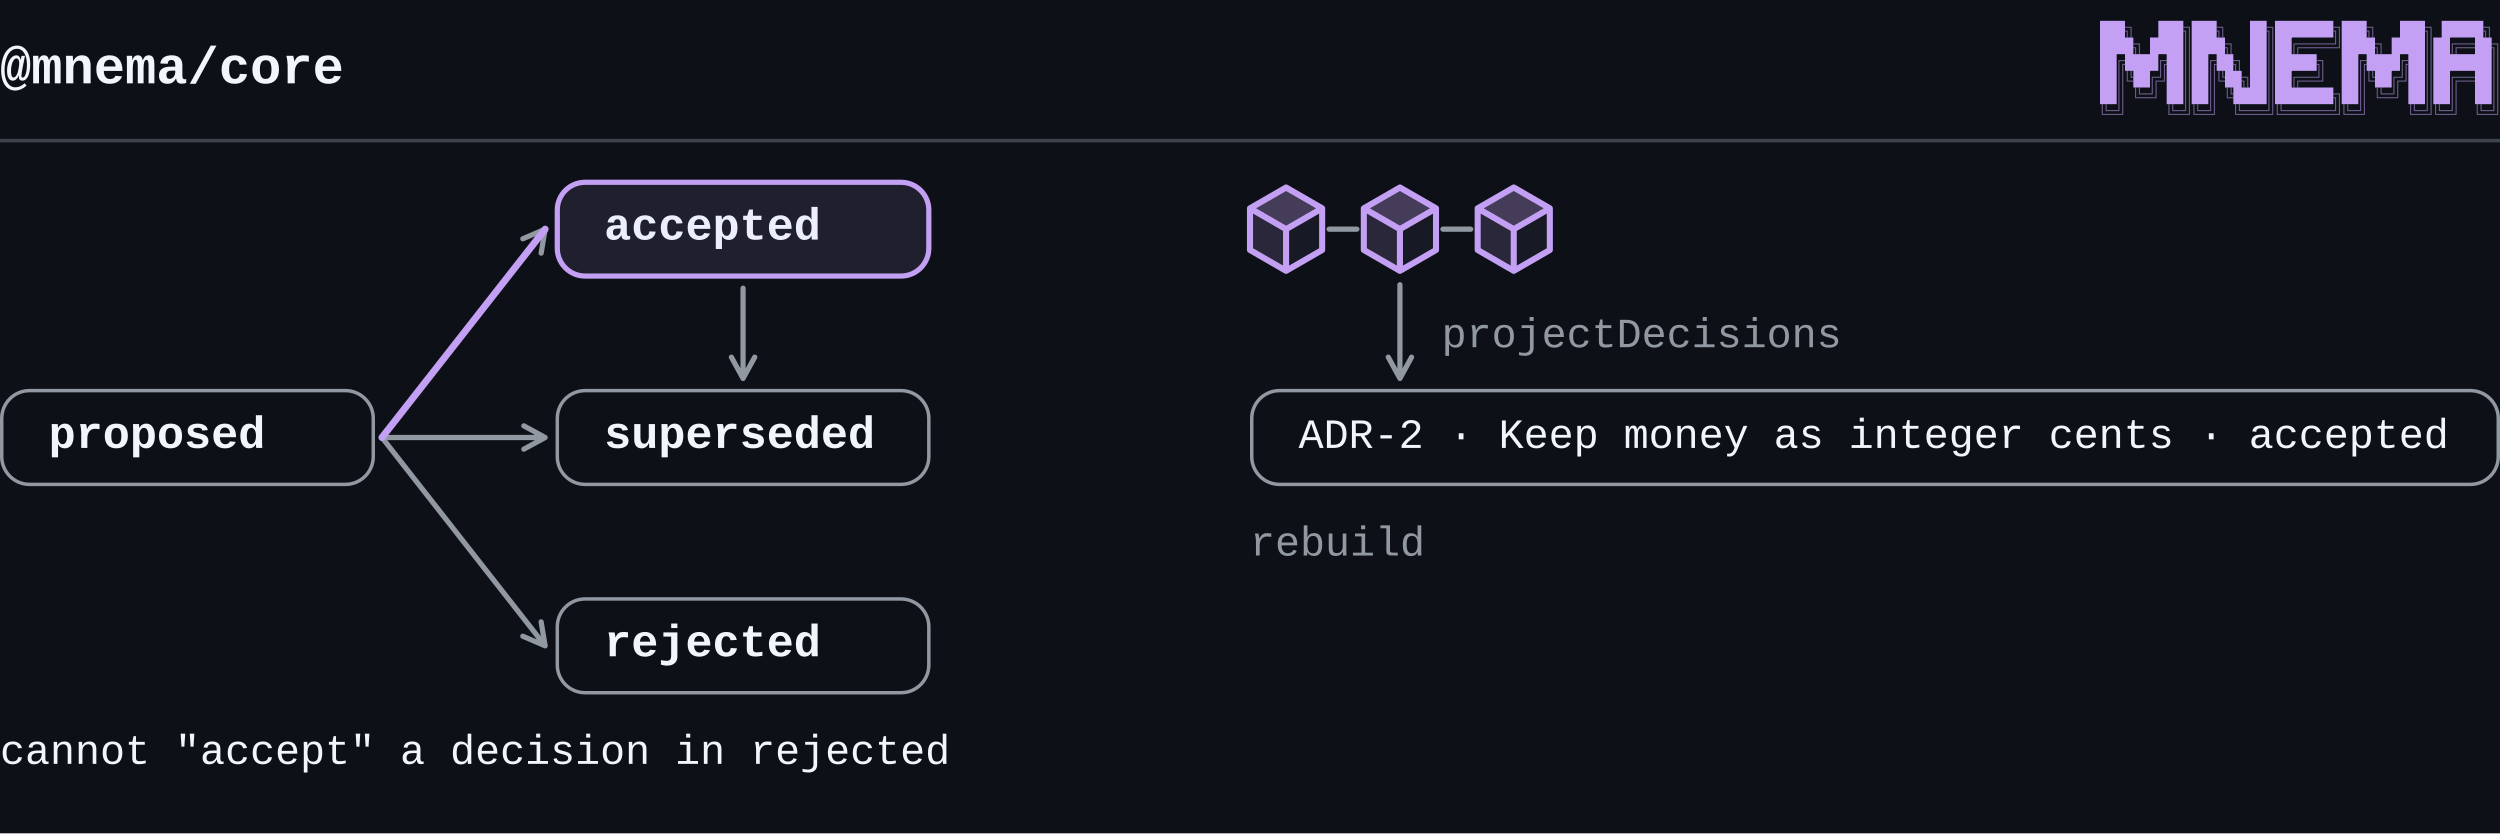
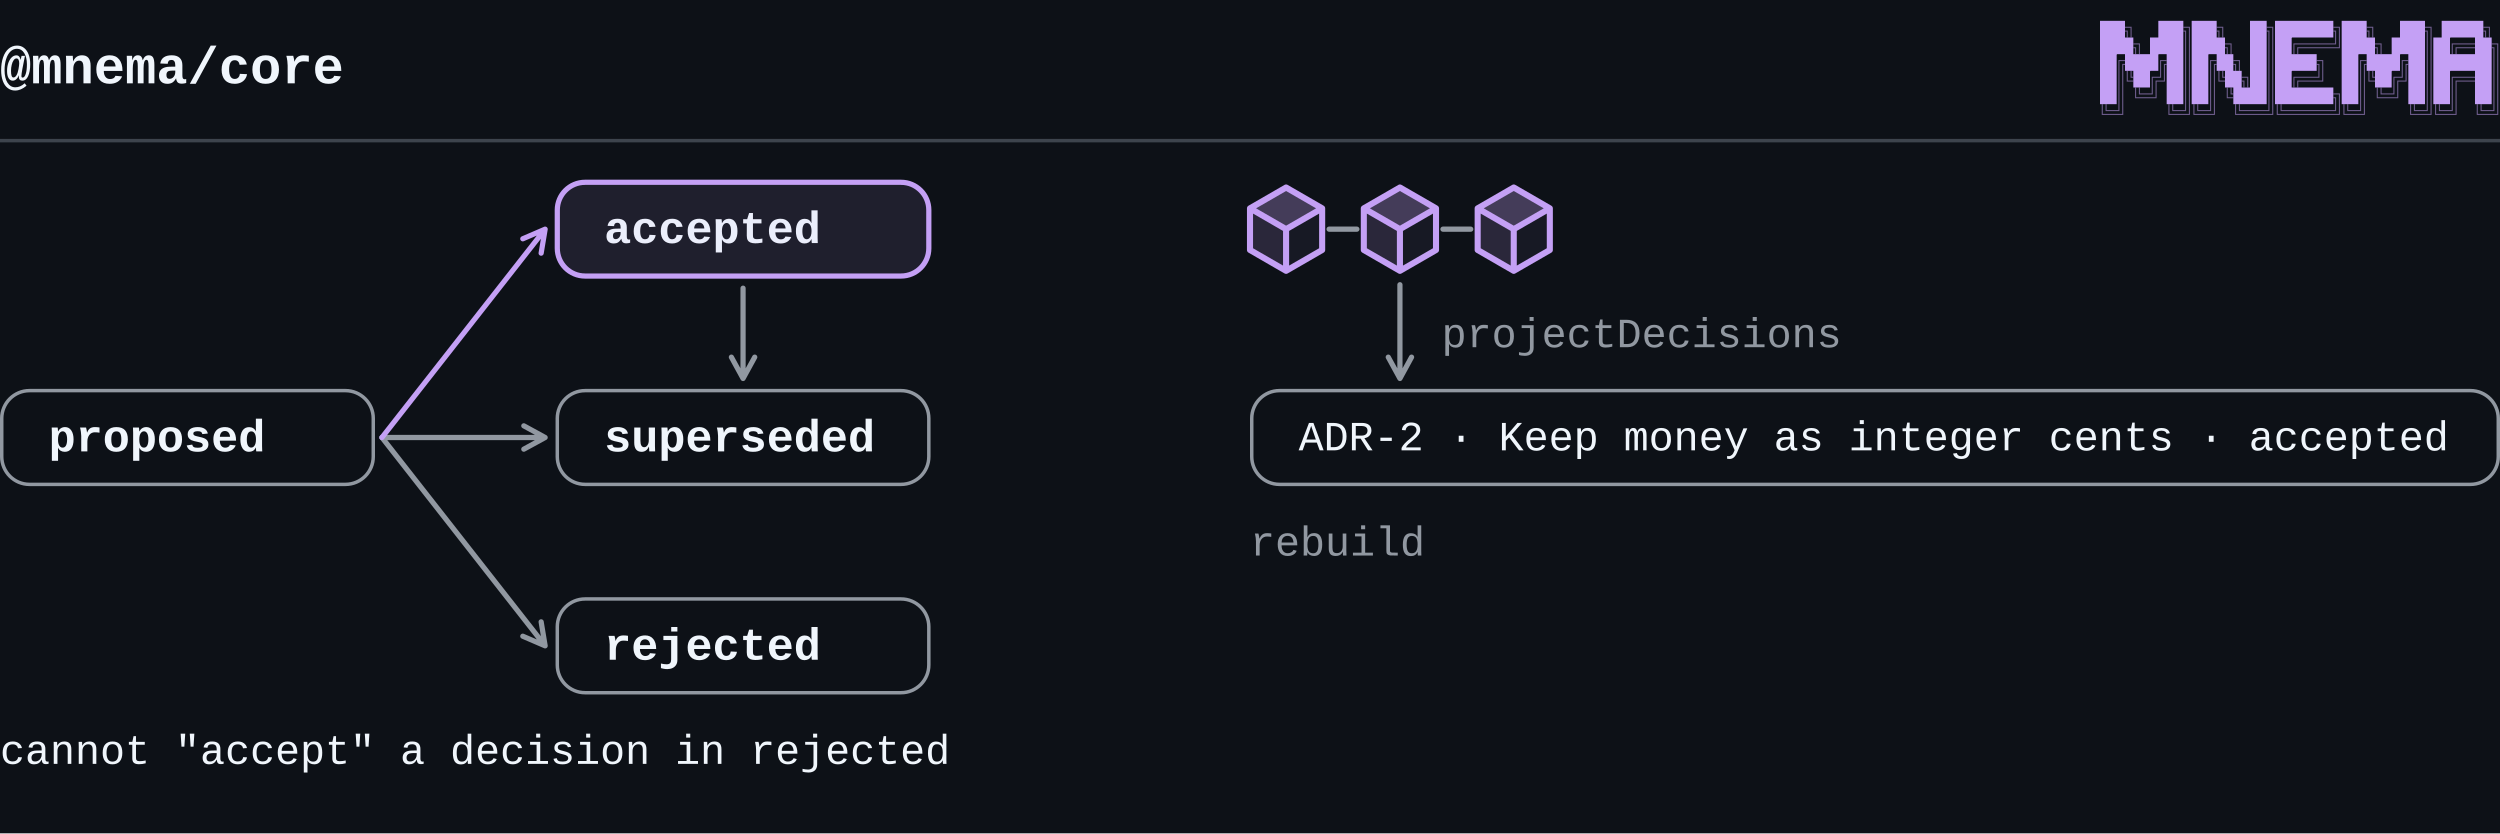
<svg xmlns="http://www.w3.org/2000/svg" width="100%" viewBox="0 0 720 240" role="img" aria-label="The mnema work domain: the gate over the SHAPE of a change, projections, identity, and queries. Depends on @mnema/chain.">
  <style>
.a{animation-duration:11s;animation-iteration-count:infinite;animation-timing-function:ease-in-out}
- @keyframes k0{0%{opacity:0}16.36%{opacity:0}19.09%{opacity:1}35.45%{opacity:1}38.18%{opacity:0}100%{opacity:0}}
- @keyframes k1{0%{opacity:0}21.82%{opacity:0}24.55%{opacity:1}90.91%{opacity:1}93.64%{opacity:0}100%{opacity:0}}
+ @keyframes k0{0%{stroke:#9198a1}21.82%{stroke:#9198a1}24.55%{stroke:#c4a0f5}90.91%{stroke:#c4a0f5}93.64%{stroke:#9198a1}100%{stroke:#9198a1}}
+ @keyframes k1{0%{opacity:0}16.36%{opacity:0}19.09%{opacity:1}35.45%{opacity:1}38.18%{opacity:0}100%{opacity:0}}
@keyframes k2{0%{opacity:0}25.45%{opacity:0}28.18%{opacity:1}90.91%{opacity:1}93.64%{opacity:0}100%{opacity:0}}
@keyframes k3{0%{opacity:0}30.91%{opacity:0}33.64%{opacity:1}90.91%{opacity:1}93.64%{opacity:0}100%{opacity:0}}
@keyframes k4{0%{opacity:0}38.18%{opacity:0}40.91%{opacity:1}55.45%{opacity:1}58.18%{opacity:0}100%{opacity:0}}
@keyframes k5{0%{opacity:0}38.18%{opacity:0}40.91%{opacity:1}55.45%{opacity:1}58.18%{opacity:0}100%{opacity:0}}
@keyframes k6{0%{opacity:0}40%{opacity:0}42.73%{opacity:1}55.45%{opacity:1}58.18%{opacity:0}100%{opacity:0}}
@keyframes k7{0%{opacity:0}43.64%{opacity:0}46.36%{opacity:1}90.91%{opacity:1}93.64%{opacity:0}100%{opacity:0}}
@keyframes k8{0%{opacity:0}60%{opacity:0}62.73%{opacity:1}90.91%{opacity:1}93.64%{opacity:0}100%{opacity:0}}
@keyframes k9{0%{opacity:0}60%{opacity:0}62.73%{opacity:1}90.91%{opacity:1}93.64%{opacity:0}100%{opacity:0}}
@keyframes k10{0%{opacity:0}63.64%{opacity:0}66.36%{opacity:1}78.18%{opacity:1}80.91%{opacity:0}84.55%{opacity:0}87.27%{opacity:1}90.91%{opacity:1}93.64%{opacity:0}100%{opacity:0}}
@keyframes k11{0%{opacity:0}81.82%{opacity:0}84.55%{opacity:1}90.91%{opacity:1}93.64%{opacity:0}100%{opacity:0}}
@media (prefers-reduced-motion: reduce){.a{animation:none!important}}
</style>
  <rect width="720" height="240" fill="#0d1117" />
  <text x="0" y="24" font-family="ui-monospace,SFMono-Regular,'SF Mono',Menlo,Consolas,'Liberation Mono',monospace" font-size="15" font-weight="600" fill="#f0f6fc">@mnema/core</text>
  <g transform="translate(604.8 6) scale(0.2)">
    <path data-of="blocks" fill="#c4a0f5" d="M0 0h12.5v24.5h-12.5zM12 0h12.5v24.5h-12.5zM24 0h12v24.5h-12zM84 0h12.5v24.5h-12.5zM96 0h12.5v24.5h-12.5zM108 0h12v24.5h-12zM132 0h12.5v24.5h-12.5zM144 0h12.5v24.5h-12.5zM156 0h12v24.5h-12zM216 0h12.5v24.5h-12.5zM228 0h12v24.5h-12zM252 0h12.5v24.5h-12.5zM264 0h12.5v24.5h-12.5zM276 0h12.5v24h-12.5zM288 0h12.5v24h-12.5zM300 0h12.5v24h-12.5zM312 0h12.5v24h-12.5zM324 0h12v24h-12zM348 0h12.5v24.5h-12.5zM360 0h12.5v24.5h-12.5zM372 0h12v24.5h-12zM432 0h12.5v24.5h-12.5zM444 0h12.5v24.5h-12.5zM456 0h12v24.5h-12zM492 0h12.5v24.5h-12.5zM504 0h12.5v24h-12.5zM516 0h12.5v24h-12.5zM528 0h12.5v24h-12.5zM540 0h12v24.5h-12zM0 24h12.5v24.5h-12.5zM12 24h12.5v24.5h-12.5zM24 24h12.5v24h-12.5zM36 24h12v24.5h-12zM72 24h12.5v24.5h-12.5zM84 24h12.5v24h-12.5zM96 24h12.5v24.5h-12.5zM108 24h12v24.5h-12zM132 24h12.5v24.5h-12.5zM144 24h12.5v24.5h-12.5zM156 24h12.5v24h-12.5zM168 24h12v24.5h-12zM216 24h12.5v24.5h-12.5zM228 24h12v24.5h-12zM252 24h12.5v24.5h-12.5zM264 24h12v24.5h-12zM348 24h12.5v24.5h-12.5zM360 24h12.5v24.5h-12.5zM372 24h12.5v24h-12.5zM384 24h12v24.5h-12zM420 24h12.5v24.5h-12.5zM432 24h12.5v24h-12.5zM444 24h12.5v24.5h-12.5zM456 24h12v24.5h-12zM480 24h12.5v24.5h-12.5zM492 24h12v24.5h-12zM540 24h12.5v24.5h-12.5zM552 24h12v24.5h-12zM0 48h12.5v24.5h-12.5zM12 48h12v24.5h-12zM36 48h12.5v24h-12.5zM48 48h12.5v24.5h-12.5zM60 48h12.5v24.5h-12.5zM72 48h12v24h-12zM96 48h12.5v24.5h-12.5zM108 48h12v24.5h-12zM132 48h12.5v24.5h-12.5zM144 48h12v24.5h-12zM168 48h12.5v24h-12.5zM180 48h12v24.5h-12zM216 48h12.5v24.5h-12.5zM228 48h12v24.5h-12zM252 48h12.5v24.5h-12.5zM264 48h12.5v24.5h-12.5zM276 48h12.5v24h-12.5zM288 48h12.5v24h-12.5zM300 48h12v24h-12zM348 48h12.5v24.5h-12.5zM360 48h12v24.5h-12zM384 48h12.5v24h-12.5zM396 48h12.5v24.5h-12.5zM408 48h12.5v24.5h-12.5zM420 48h12v24h-12zM444 48h12.5v24.5h-12.5zM456 48h12v24.5h-12zM480 48h12.5v24.5h-12.5zM492 48h12.5v24.5h-12.5zM504 48h12.5v24h-12.5zM516 48h12.5v24h-12.5zM528 48h12.5v24h-12.5zM540 48h12.5v24.5h-12.5zM552 48h12v24.5h-12zM0 72h12.5v24.5h-12.5zM12 72h12v24.5h-12zM48 72h12.5v24h-12.5zM60 72h12v24h-12zM96 72h12.5v24.5h-12.5zM108 72h12v24.5h-12zM132 72h12.5v24.5h-12.5zM144 72h12v24.5h-12zM180 72h12.5v24h-12.5zM192 72h12v24.5h-12zM216 72h12.5v24.5h-12.5zM228 72h12v24.5h-12zM252 72h12.5v24.5h-12.5zM264 72h12v24.5h-12zM348 72h12.5v24.5h-12.5zM360 72h12v24.5h-12zM396 72h12.5v24h-12.5zM408 72h12v24h-12zM444 72h12.5v24.5h-12.5zM456 72h12v24.5h-12zM480 72h12.5v24.5h-12.5zM492 72h12v24.5h-12zM540 72h12.5v24.5h-12.5zM552 72h12v24.5h-12zM0 96h12.5v24h-12.5zM12 96h12v24h-12zM96 96h12.5v24h-12.5zM108 96h12v24h-12zM132 96h12.5v24h-12.5zM144 96h12v24h-12zM192 96h12.5v24h-12.5zM204 96h12.5v24h-12.5zM216 96h12.5v24h-12.5zM228 96h12v24h-12zM252 96h12.5v24h-12.5zM264 96h12.5v24h-12.5zM276 96h12.5v24h-12.5zM288 96h12.5v24h-12.5zM300 96h12.5v24h-12.5zM312 96h12.5v24h-12.5zM324 96h12v24h-12zM348 96h12.5v24h-12.5zM360 96h12v24h-12zM444 96h12.5v24h-12.5zM456 96h12v24h-12zM480 96h12.5v24h-12.5zM492 96h12v24h-12zM540 96h12.5v24h-12.5zM552 96h12v24h-12z" />
    <path data-of="lines" fill="none" stroke="#c4a0f5" stroke-opacity="0.55" stroke-width="1.5" stroke-linejoin="miter" d="M36 9.25L44.75 9.25L44.75 24M36 14.75L39.25 14.75L39.25 24M120 9.25L128.75 9.25L128.75 24M120 14.75L123.25 14.75L123.25 24M168 9.25L176.75 9.25L176.75 24M168 14.75L171.25 14.75L171.25 24M240 9.25L248.75 9.25L248.75 24M240 14.75L243.25 14.75L243.25 24M336 9.25L344.75 9.25L344.75 24M336 14.75L339.25 14.75L339.25 24M384 9.25L392.75 9.25L392.75 24M384 14.75L387.25 14.75L387.25 24M468 9.25L476.75 9.25L476.75 24M468 14.75L471.25 14.75L471.25 24M552 9.25L560.75 9.25L560.75 24M552 14.75L555.25 14.75L555.25 24M48 33.25L56.75 33.25L56.75 48M48 38.75L51.25 38.75L51.25 48M123.25 24L123.25 48M128.75 24L128.75 48M180 33.25L188.75 33.25L188.75 48M180 38.75L183.25 38.75L183.25 48M243.25 24L243.25 48M248.75 24L248.75 48M288 33.25L279.25 33.25L279.25 48M288 38.75L284.75 38.75L284.75 48M288 33.25L300 33.25M288 38.75L300 38.75M300 33.25L312 33.25M300 38.75L312 38.75M312 33.25L324 33.25M312 38.75L324 38.75M324 33.25L336 33.25M324 38.75L336 38.75M344.75 24L344.75 38.75L336 38.75M339.25 24L339.25 33.25L336 33.25M396 33.25L404.75 33.25L404.75 48M396 38.75L399.25 38.75L399.25 48M471.25 24L471.25 48M476.75 24L476.75 48M516 33.25L507.25 33.25L507.25 48M516 38.75L512.75 38.75L512.75 48M516 33.25L528 33.25M516 38.75L528 38.75M528 33.25L540 33.25M528 38.75L540 38.75M564 33.25L572.75 33.25L572.75 48M564 38.75L567.25 38.75L567.25 48M36 57.25L27.25 57.25L27.25 72M36 62.75L32.75 62.75L32.75 72M96 57.25L87.25 57.25L87.25 72M96 62.75L92.75 62.75L92.75 72M123.25 48L123.25 72M128.75 48L128.75 72M168 57.25L159.25 57.25L159.25 72M168 62.75L164.75 62.75L164.75 72M192 57.25L200.75 57.25L200.75 72M192 62.75L195.25 62.75L195.25 72M243.25 48L243.25 72M248.75 48L248.75 72M312 57.25L320.75 57.25L320.75 72M312 62.75L315.25 62.75L315.25 72M384 57.25L375.25 57.25L375.25 72M384 62.75L380.75 62.75L380.75 72M444 57.25L435.25 57.25L435.25 72M444 62.75L440.75 62.75L440.75 72M471.25 48L471.25 72M476.75 48L476.75 72M567.25 48L567.25 72M572.75 48L572.75 72M27.25 72L27.25 96M32.75 72L32.75 96M39.25 72L39.25 86.75L48 86.75M44.75 72L44.75 81.25L48 81.25M84 81.25L75.25 81.25L75.25 96M84 86.75L80.75 86.75L80.75 96M92.75 72L92.75 86.75L84 86.75M87.25 72L87.25 81.25L84 81.25M123.25 72L123.25 96M128.75 72L128.75 96M159.25 72L159.25 96M164.75 72L164.75 96M171.25 72L171.25 86.75L180 86.75M176.75 72L176.75 81.25L180 81.25M204 81.25L212.75 81.25L212.75 96M204 86.75L207.25 86.75L207.25 96M243.25 72L243.25 96M248.75 72L248.75 96M288 81.25L279.25 81.25L279.25 96M288 86.75L284.75 86.75L284.75 96M288 81.25L300 81.25M288 86.75L300 86.75M300 81.25L312 81.25M300 86.75L312 86.75M320.75 72L320.75 86.75L312 86.75M315.25 72L315.25 81.25L312 81.25M375.25 72L375.25 96M380.75 72L380.75 96M387.25 72L387.25 86.75L396 86.75M392.75 72L392.75 81.25L396 81.25M432 81.25L423.25 81.25L423.25 96M432 86.75L428.75 86.75L428.75 96M440.75 72L440.75 86.75L432 86.75M435.25 72L435.25 81.25L432 81.25M471.25 72L471.25 96M476.75 72L476.75 96M516 81.25L507.25 81.25L507.25 96M516 86.75L512.75 86.75L512.75 96M516 81.25L528 81.25M516 86.75L528 86.75M528 81.25L540 81.25M528 86.75L540 86.75M567.25 72L567.25 96M572.75 72L572.75 96M27.25 96L27.25 120M32.75 96L32.75 120M51.25 96L51.25 110.75L60 110.75M56.75 96L56.75 105.25L60 105.25M60 105.25L72 105.25M60 110.75L72 110.75M80.75 96L80.75 110.75L72 110.75M75.25 96L75.25 105.25L72 105.25M123.25 96L123.25 120M128.75 96L128.75 120M159.25 96L159.25 120M164.75 96L164.75 120M183.25 96L183.25 110.75L192 110.75M188.75 96L188.75 105.25L192 105.25M243.25 96L243.25 120M248.75 96L248.75 120M336 105.25L344.75 105.25L344.75 120M336 110.75L339.25 110.75L339.25 120M375.25 96L375.25 120M380.75 96L380.75 120M399.25 96L399.25 110.75L408 110.75M404.75 96L404.75 105.25L408 105.25M408 105.25L420 105.25M408 110.75L420 110.75M428.75 96L428.75 110.75L420 110.75M423.25 96L423.25 105.25L420 105.25M471.25 96L471.25 120M476.75 96L476.75 120M507.25 96L507.25 120M512.75 96L512.75 120M567.25 96L567.25 120M572.75 96L572.75 120M3.25 120L3.25 134.75L12 134.75M8.75 120L8.75 129.25L12 129.25M12 129.25L24 129.25M12 134.75L24 134.75M32.75 120L32.75 134.75L24 134.75M27.25 120L27.25 129.25L24 129.25M99.25 120L99.25 134.75L108 134.75M104.75 120L104.75 129.25L108 129.25M108 129.25L120 129.25M108 134.75L120 134.75M128.75 120L128.75 134.75L120 134.75M123.25 120L123.25 129.25L120 129.25M135.25 120L135.25 134.75L144 134.75M140.75 120L140.75 129.25L144 129.25M144 129.25L156 129.25M144 134.75L156 134.75M164.75 120L164.75 134.75L156 134.75M159.25 120L159.25 129.25L156 129.25M195.25 120L195.25 134.75L204 134.75M200.75 120L200.75 129.25L204 129.25M204 129.25L216 129.25M204 134.75L216 134.75M216 129.25L228 129.25M216 134.75L228 134.75M228 129.25L240 129.25M228 134.75L240 134.75M248.75 120L248.75 134.75L240 134.75M243.25 120L243.25 129.25L240 129.25M255.25 120L255.25 134.75L264 134.75M260.75 120L260.75 129.25L264 129.25M264 129.25L276 129.25M264 134.75L276 134.75M276 129.25L288 129.25M276 134.75L288 134.75M288 129.25L300 129.25M288 134.75L300 134.75M300 129.25L312 129.25M300 134.75L312 134.75M312 129.25L324 129.25M312 134.75L324 134.75M324 129.25L336 129.25M324 134.75L336 134.75M344.75 120L344.75 134.75L336 134.75M339.25 120L339.25 129.25L336 129.25M351.25 120L351.25 134.75L360 134.75M356.75 120L356.75 129.25L360 129.25M360 129.25L372 129.25M360 134.75L372 134.75M380.75 120L380.75 134.75L372 134.75M375.25 120L375.25 129.25L372 129.25M447.25 120L447.25 134.75L456 134.75M452.75 120L452.75 129.25L456 129.25M456 129.25L468 129.25M456 134.75L468 134.75M476.75 120L476.75 134.75L468 134.75M471.25 120L471.25 129.25L468 129.25M483.25 120L483.25 134.75L492 134.75M488.75 120L488.75 129.25L492 129.25M492 129.25L504 129.25M492 134.75L504 134.75M512.75 120L512.75 134.75L504 134.75M507.25 120L507.25 129.25L504 129.25M543.25 120L543.25 134.75L552 134.75M548.75 120L548.75 129.25L552 129.25M552 129.25L564 129.25M552 134.75L564 134.75M572.75 120L572.75 134.75L564 134.75M567.25 120L567.25 129.25L564 129.25" />
  </g>
  <path d="M0 40.5H720" stroke="#3d444d" />
  <rect x="0.5" y="112.5" width="107" height="27" rx="8" fill="none" stroke="#9198a1" />
-   <text x="14" y="129" font-family="ui-monospace,SFMono-Regular,'SF Mono',Menlo,Consolas,'Liberation Mono',monospace" font-size="13" font-weight="600" fill="#f0f6fc">proposed</text>
+   <text x="14" y="130" font-family="ui-monospace,SFMono-Regular,'SF Mono',Menlo,Consolas,'Liberation Mono',monospace" font-size="13" font-weight="600" fill="#f0f6fc">proposed</text>
  <rect x="160.5" y="52.5" width="107" height="27" rx="8" fill="none" stroke="#9198a1" />
-   <text x="174" y="69" font-family="ui-monospace,SFMono-Regular,'SF Mono',Menlo,Consolas,'Liberation Mono',monospace" font-size="13" font-weight="600" fill="#f0f6fc">accepted</text>
+   <text x="174" y="70" font-family="ui-monospace,SFMono-Regular,'SF Mono',Menlo,Consolas,'Liberation Mono',monospace" font-size="13" font-weight="600" fill="#f0f6fc">accepted</text>
  <rect x="160.5" y="112.5" width="107" height="27" rx="8" fill="none" stroke="#9198a1" />
-   <text x="174" y="129" font-family="ui-monospace,SFMono-Regular,'SF Mono',Menlo,Consolas,'Liberation Mono',monospace" font-size="13" font-weight="600" fill="#f0f6fc">superseded</text>
+   <text x="174" y="130" font-family="ui-monospace,SFMono-Regular,'SF Mono',Menlo,Consolas,'Liberation Mono',monospace" font-size="13" font-weight="600" fill="#f0f6fc">superseded</text>
  <rect x="160.5" y="172.5" width="107" height="27" rx="8" fill="none" stroke="#9198a1" />
-   <text x="174" y="189" font-family="ui-monospace,SFMono-Regular,'SF Mono',Menlo,Consolas,'Liberation Mono',monospace" font-size="13" font-weight="600" fill="#f0f6fc">rejected</text>
-   <path d="M110 126L157 66M150.57 68.77L157 66L155.85 72.91" fill="none" stroke="#9198a1" stroke-width="1.5" stroke-linecap="round" stroke-linejoin="round" />
+   <text x="174" y="190" font-family="ui-monospace,SFMono-Regular,'SF Mono',Menlo,Consolas,'Liberation Mono',monospace" font-size="13" font-weight="600" fill="#f0f6fc">rejected</text>
  <path d="M110 126L157 126M150.86 122.64L157 126L150.86 129.36" fill="none" stroke="#9198a1" stroke-width="1.5" stroke-linecap="round" stroke-linejoin="round" />
  <path d="M110 126L157 186M155.85 179.09L157 186L150.57 183.23" fill="none" stroke="#9198a1" stroke-width="1.5" stroke-linecap="round" stroke-linejoin="round" />
+   <path class="a" style="animation-name:k0" d="M110 126L157 66M150.57 68.77L157 66L155.85 72.91" fill="none" stroke="#c4a0f5" stroke-width="1.5" stroke-linecap="round" stroke-linejoin="round" />
  <path d="M214 83L214 109M217.36 102.86L214 109L210.64 102.86" fill="none" stroke="#9198a1" stroke-width="1.5" stroke-linecap="round" stroke-linejoin="round" />
-   <text class="a" style="animation-name:k0" opacity="0" x="0" y="100" font-family="ui-monospace,SFMono-Regular,'SF Mono',Menlo,Consolas,'Liberation Mono',monospace" font-size="12" fill="#f0f6fc">accept · note</text>
-   <path class="a" style="animation-name:k1" d="M110 126L157 66" stroke="#c4a0f5" stroke-width="2" stroke-linecap="round" />
+   <text class="a" style="animation-name:k1" opacity="0" x="0" y="100" font-family="ui-monospace,SFMono-Regular,'SF Mono',Menlo,Consolas,'Liberation Mono',monospace" font-size="12" fill="#f0f6fc">accept · note</text>
  <rect class="a" style="animation-name:k2" x="160.5" y="52.5" width="107" height="27" rx="8" fill="#c4a0f5" fill-opacity="0.1" stroke="#c4a0f5" stroke-width="1.5" />
  <path d="M370.39 54L380.78 60L370.39 66L360 60z" fill="#c4a0f5" fill-opacity="0.3" />
  <path d="M360 60L370.39 66L370.39 78L360 72z" fill="#c4a0f5" fill-opacity="0.16" />
  <path d="M370.39 66L380.78 60L380.78 72L370.39 78z" fill="#c4a0f5" fill-opacity="0.06" />
  <path d="M370.39 54L380.78 60L380.78 72L370.39 78L360 72L360 60zM360 60L370.39 66L380.78 60M370.39 66V78" fill="none" stroke="#c4a0f5" stroke-width="1.75" stroke-linejoin="round" />
  <path d="M382.78 66H390.78" stroke="#9198a1" stroke-width="1.5" stroke-linecap="round" />
  <path d="M403.18 54L413.57 60L403.18 66L392.78 60z" fill="#c4a0f5" fill-opacity="0.3" />
  <path d="M392.78 60L403.18 66L403.18 78L392.78 72z" fill="#c4a0f5" fill-opacity="0.16" />
  <path d="M403.18 66L413.57 60L413.57 72L403.18 78z" fill="#c4a0f5" fill-opacity="0.06" />
  <path d="M403.18 54L413.57 60L413.57 72L403.18 78L392.78 72L392.78 60zM392.78 60L403.18 66L413.57 60M403.18 66V78" fill="none" stroke="#c4a0f5" stroke-width="1.75" stroke-linejoin="round" />
  <g class="a" style="animation-name:k3">
    <path d="M415.57 66H423.57" stroke="#9198a1" stroke-width="1.5" stroke-linecap="round" />
    <path d="M435.96 54L446.35 60L435.96 66L425.57 60z" fill="#c4a0f5" fill-opacity="0.3" />
    <path d="M425.57 60L435.96 66L435.96 78L425.57 72z" fill="#c4a0f5" fill-opacity="0.16" />
    <path d="M435.96 66L446.35 60L446.35 72L435.96 78z" fill="#c4a0f5" fill-opacity="0.06" />
    <path d="M435.96 54L446.35 60L446.35 72L435.96 78L425.57 72L425.57 60zM425.57 60L435.96 66L446.35 60M435.96 66V78" fill="none" stroke="#c4a0f5" stroke-width="1.75" stroke-linejoin="round" />
  </g>
  <path class="a" style="animation-name:k4" opacity="0" d="M319 186L271 186M277.14 189.36L271 186L277.14 182.64" fill="none" stroke="#c4a0f5" stroke-width="1.5" stroke-linecap="round" stroke-linejoin="round" />
-   <text class="a" style="animation-name:k5" opacity="0" x="327" y="189" font-family="ui-monospace,SFMono-Regular,'SF Mono',Menlo,Consolas,'Liberation Mono',monospace" font-size="12" fill="#f0f6fc">accept</text>
+   <text class="a" style="animation-name:k5" opacity="0" x="327" y="189.7" font-family="ui-monospace,SFMono-Regular,'SF Mono',Menlo,Consolas,'Liberation Mono',monospace" font-size="12" fill="#f0f6fc">accept</text>
  <rect class="a" style="animation-name:k6" opacity="0" x="160.5" y="172.5" width="107" height="27" rx="8" fill="none" stroke="#c4a0f5" stroke-width="1.5" stroke-dasharray="4 3" />
  <text class="a" style="animation-name:k7" x="0" y="220" font-family="ui-monospace,SFMono-Regular,'SF Mono',Menlo,Consolas,'Liberation Mono',monospace" font-size="12" fill="#f0f6fc">cannot "accept" a decision in rejected</text>
  <path class="a" style="animation-name:k8" d="M403.18 82L403.18 109M406.53 102.86L403.18 109L399.82 102.86" fill="none" stroke="#9198a1" stroke-width="1.5" stroke-linecap="round" stroke-linejoin="round" />
  <text class="a" style="animation-name:k9" x="415.18" y="100" font-family="ui-monospace,SFMono-Regular,'SF Mono',Menlo,Consolas,'Liberation Mono',monospace" font-size="12" fill="#9198a1">projectDecisions</text>
  <g class="a" style="animation-name:k10">
    <rect x="360.5" y="112.5" width="359" height="27" rx="8" fill="none" stroke="#9198a1" />
-     <text x="374" y="129" font-family="ui-monospace,SFMono-Regular,'SF Mono',Menlo,Consolas,'Liberation Mono',monospace" font-size="12" fill="#f0f6fc">ADR-2 · Keep money as integer cents · accepted</text>
+     <text x="374" y="129.7" font-family="ui-monospace,SFMono-Regular,'SF Mono',Menlo,Consolas,'Liberation Mono',monospace" font-size="12" fill="#f0f6fc">ADR-2 · Keep money as integer cents · accepted</text>
  </g>
  <text class="a" style="animation-name:k11" x="360" y="160" font-family="ui-monospace,SFMono-Regular,'SF Mono',Menlo,Consolas,'Liberation Mono',monospace" font-size="12" fill="#9198a1">rebuild</text>
</svg>
